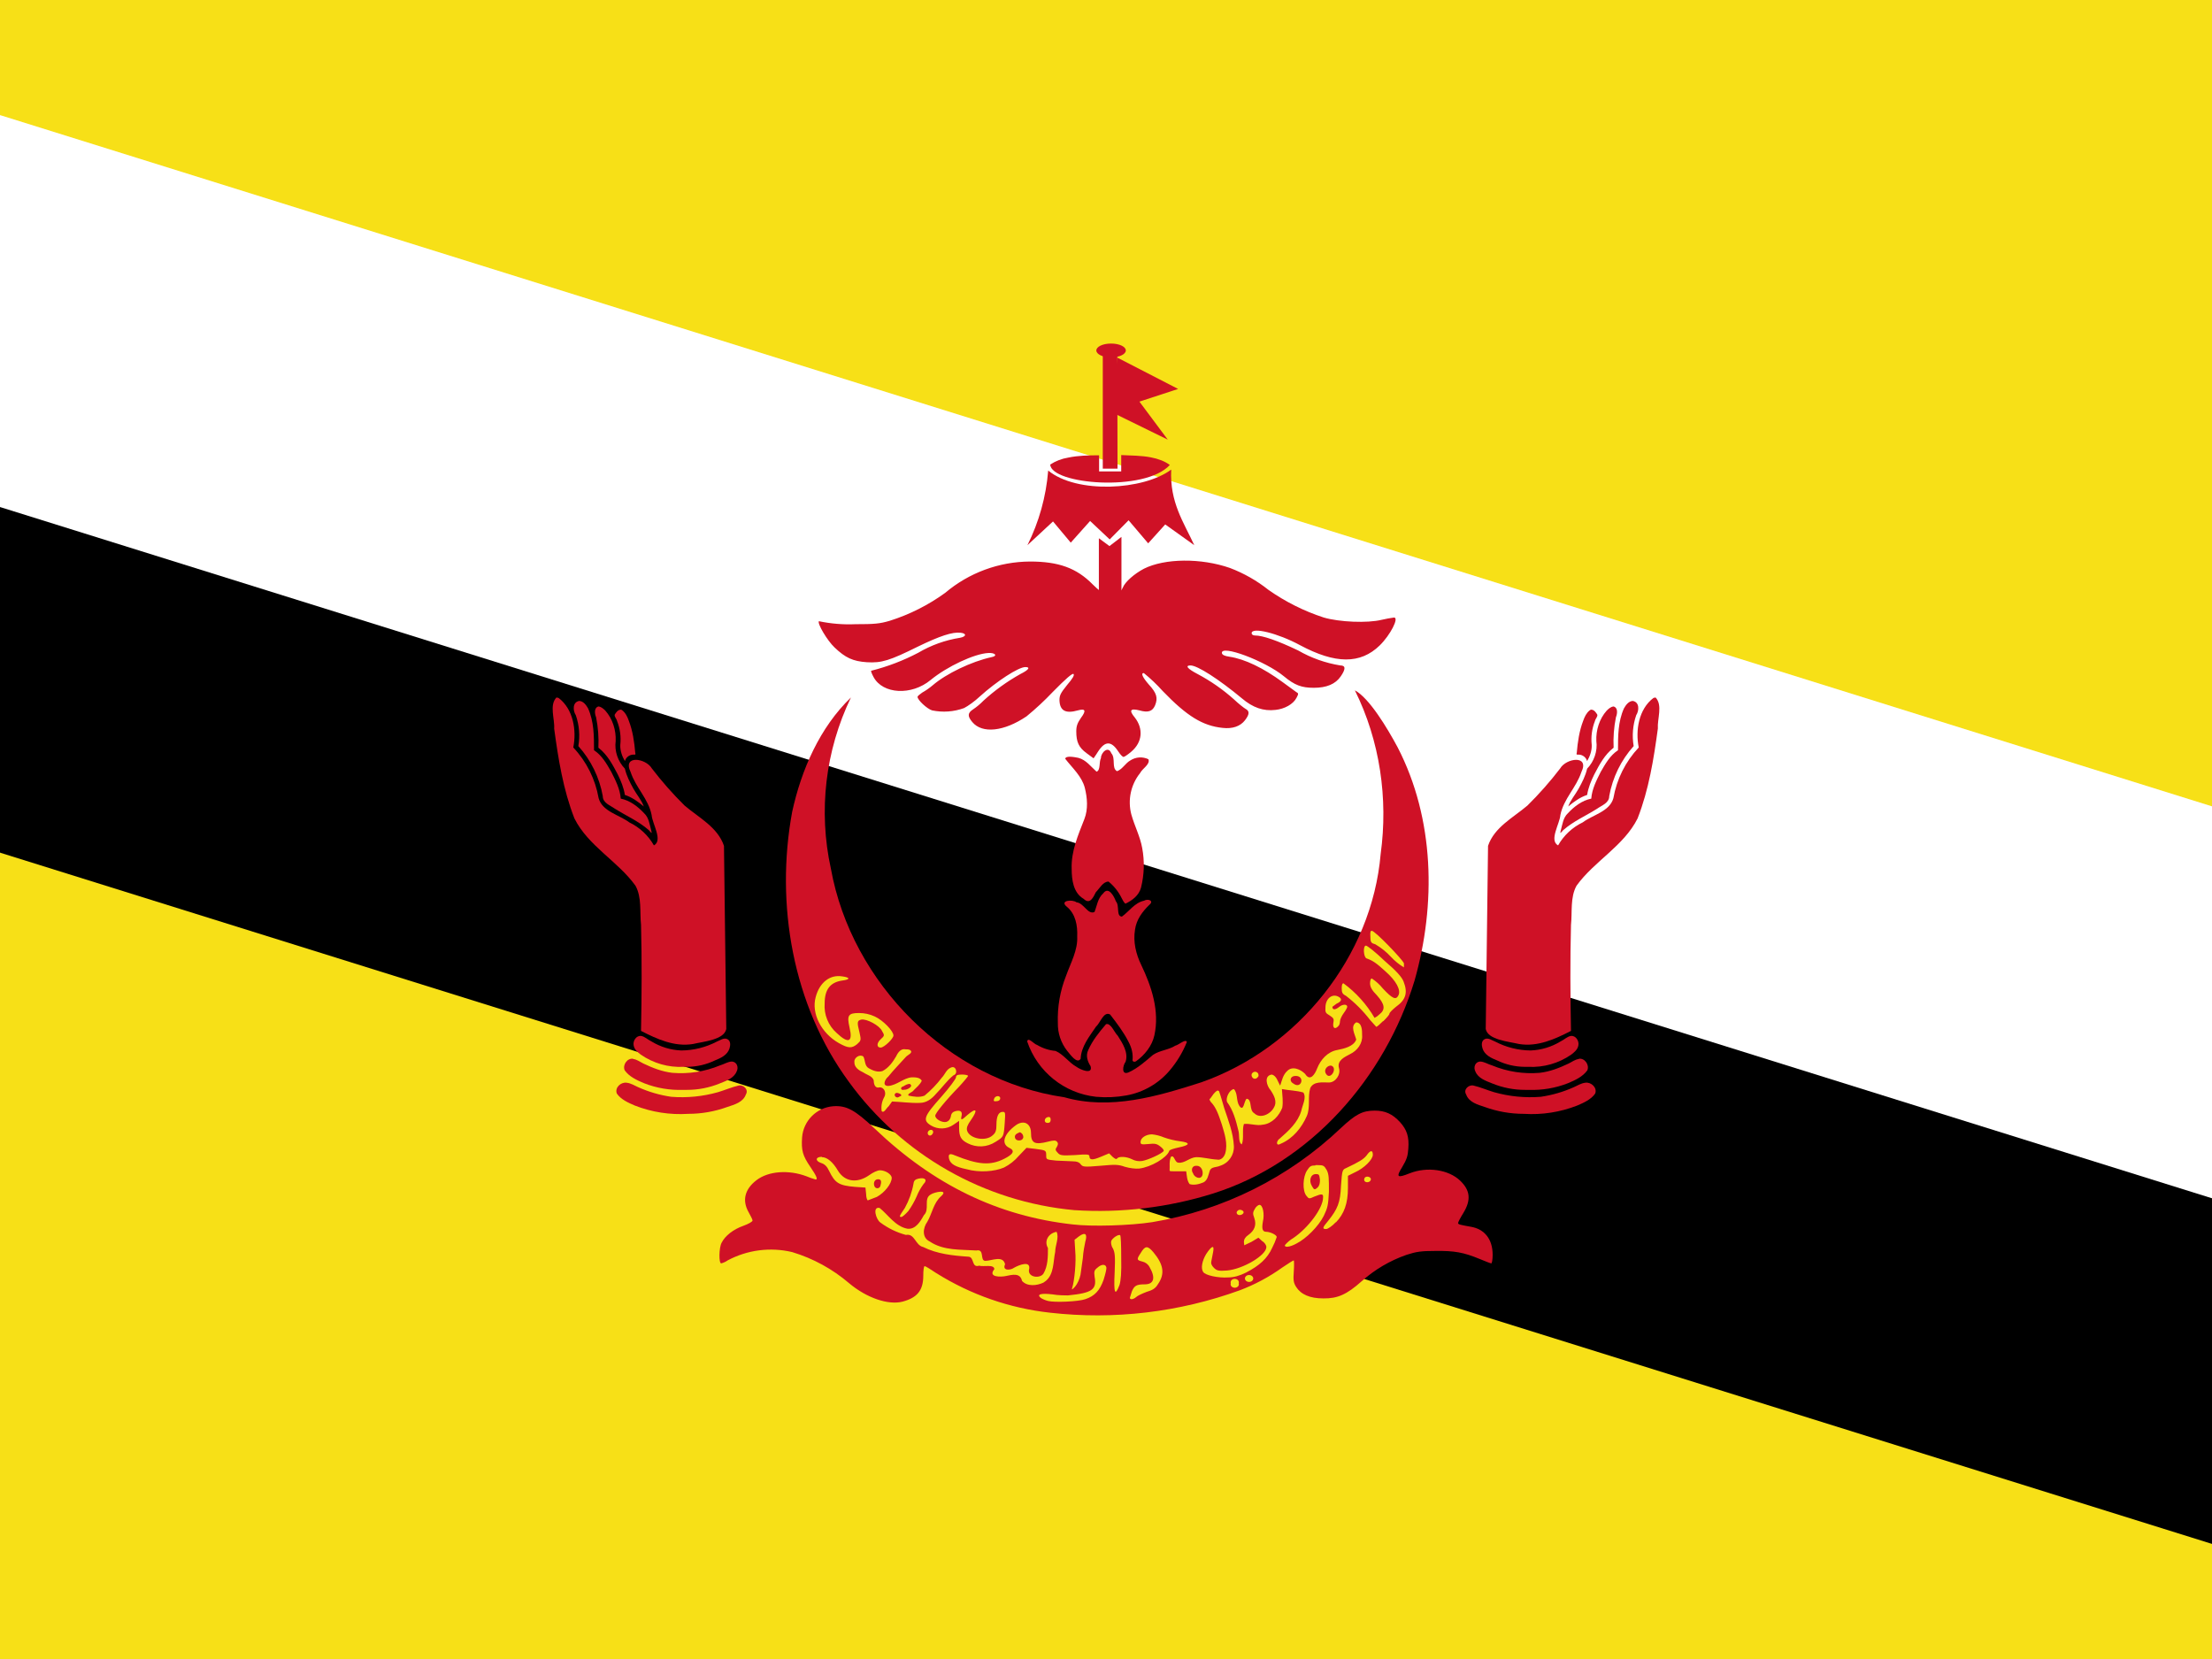
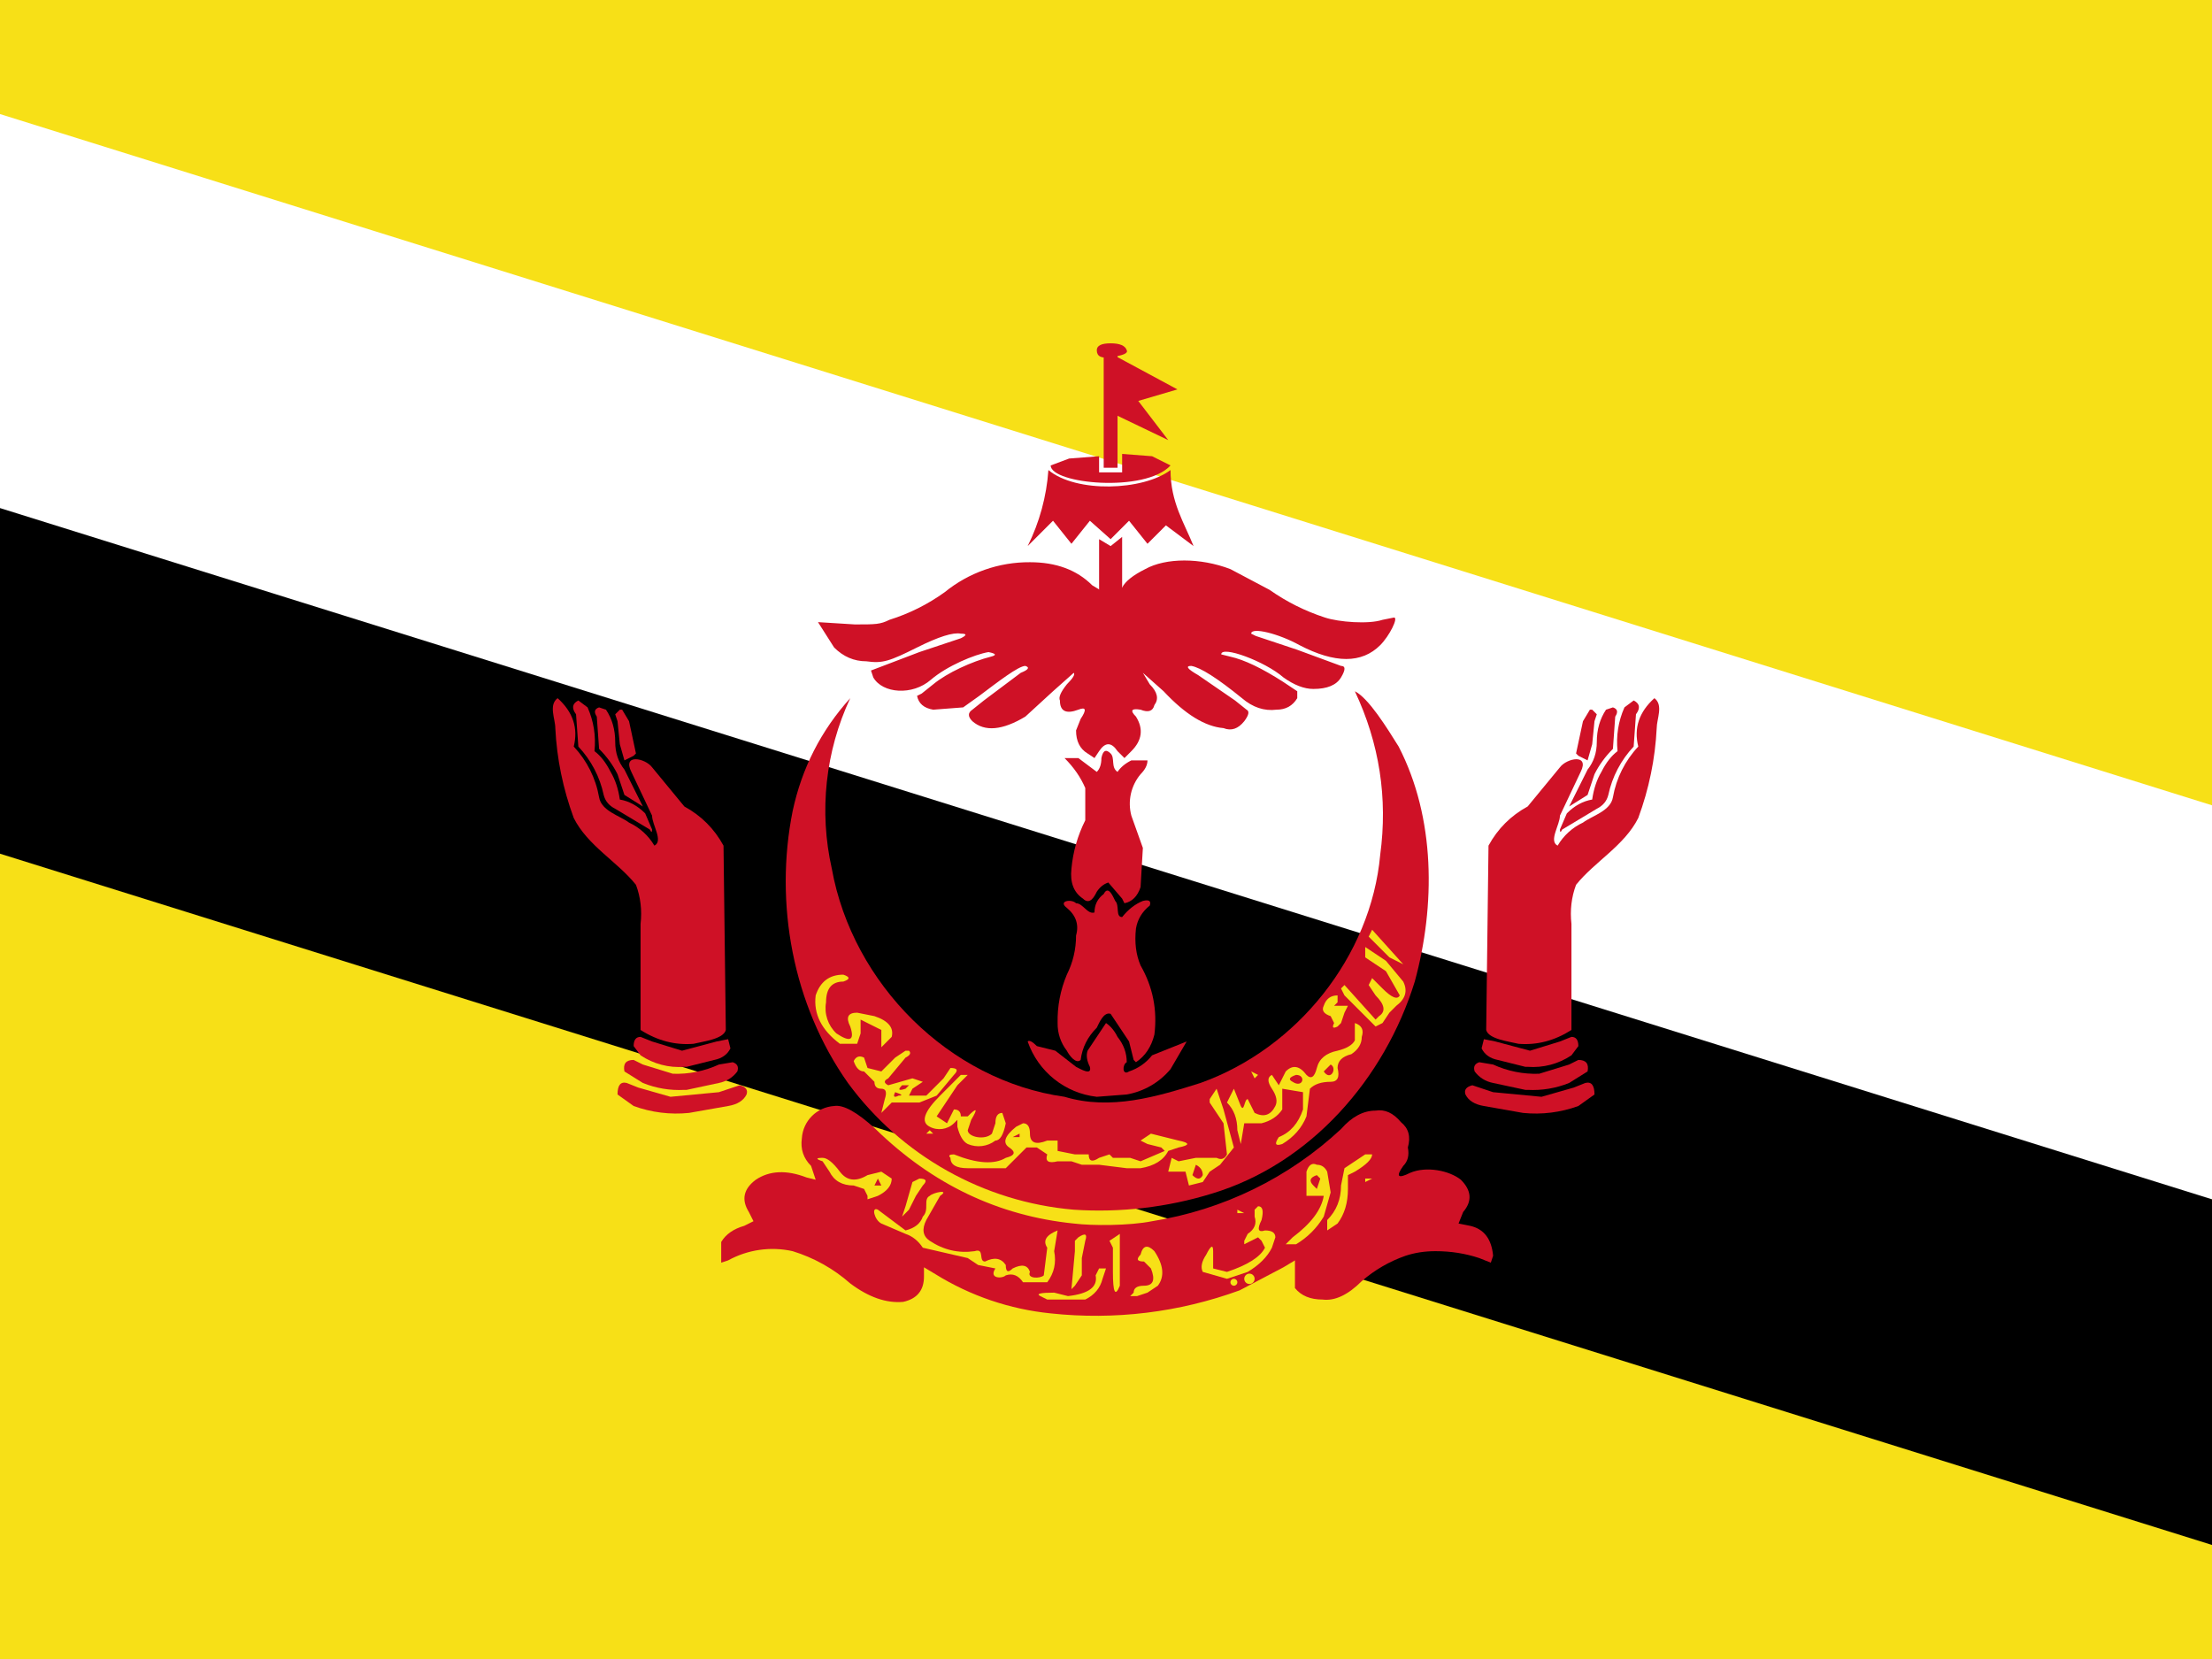
- <svg xmlns="http://www.w3.org/2000/svg" xmlns:xlink="http://www.w3.org/1999/xlink" id="flag-icon-css-bn" width="640" height="480">
+ <svg xmlns="http://www.w3.org/2000/svg" xmlns:xlink="http://www.w3.org/1999/xlink" width="640" height="480">
  <path fill="#f7e017" d="M0 0h640v480H0z" />
-   <path fill="#fff" d="M0 33.3v213.4l640 100V233.3z" />
-   <path d="M0 146.7v100l640 200v-100z" />
-   <g fill="#cf1126" transform="translate(-160) scale(.66667)">
-     <path d="M695.7 569.7a117.2 117.2 0 0 1-49.4-17.2c-2.4-1.6-4.6-3-5-3-.4 0-.6 1.9-.6 4.1 0 6.4-2.6 9.6-9 11.3-6.2 1.6-15.6-1.6-23.2-8a68.3 68.3 0 0 0-24.7-13.5 39.9 39.9 0 0 0-28 3.6 8.7 8.7 0 0 1-2.8 1.3c-1.1 0-1-6.9.2-9 1.5-3 5.1-5.8 9.4-7.3 2.2-.8 4-1.8 4-2.3 0-.4-.8-2-1.7-3.6-2.9-5.1-1.7-10 3.4-13.9 5.2-4 14-4.6 21.7-1.7a32 32 0 0 0 4 1.4c1 0 .4-1.5-2.4-5.6-3.2-4.7-3.9-7-3.5-12.7a14.7 14.7 0 0 1 13.5-13.5c5.8-.4 9.4 1.6 18 9.7 25.7 24.5 53.6 38 86 41.6 8.3 1 24.8.5 34.5-1a156 156 0 0 0 81.8-40.8c6.4-6 9.4-7.6 14.7-7.6 4.5 0 7.7 1.4 11 5 3 3.3 4 6.4 3.6 11.5-.2 3.2-.7 4.7-2.6 7.9-2.8 4.5-2.3 5 3.2 2.8 7.6-3 16.9-1.6 21.9 3.2 4.4 4.2 4.8 8.4 1.4 14-1.3 2.1-2.3 4-2.3 4.4 0 .6 1 .8 5.5 1.6 6 1 9.5 5.4 9.5 12.2 0 2-.3 3.7-.6 3.7s-2.6-.9-5-1.9c-7-2.9-11-3.6-19.2-3.5-6.2 0-8.3.3-12.6 1.7a57.5 57.5 0 0 0-19.5 11.5c-6.4 5.7-10.4 7.5-16.6 7.4-5.8 0-9.7-1.7-11.8-5-1.1-1.8-1.3-2.8-1-6.8.2-2.6.1-4.7 0-4.7-.3 0-2.5 1.4-5 3.1A80.5 80.5 0 0 1 778 560a181.6 181.6 0 0 1-82.3 9.7z" />
-     <path d="M706.3 525.2a136.4 136.4 0 0 1-97.9-55.7c-24.4-33.2-32-77.1-24.6-117.2 4-18.3 12-36.6 25.5-49.6a114.6 114.6 0 0 0-8.7 74.3c9 49.8 51 91.9 101.3 99.2 20 5.7 40.5-.4 59.5-6.5 42-14.8 74-54.6 77.8-99.1 3.3-24-.3-49.1-11.2-71 6.2 3.3 14 16.2 18.6 24.8 16 31 16.7 68.1 7.3 101.2-12.8 42.1-45 79-87.5 92.4a165.7 165.7 0 0 1-60 7.2z" />
+   <path fill="#fff" d="M0 33v214l640 100V233z" />
+   <path d="M0 147v100l640 200V347z" />
+   <g fill="#cf1126" transform="translate(-160)scale(.66667)">
+     <path d="M696 570a117 117 0 0 1-50-17l-5-3v4q0 9-9 11-11 1-23-8a68 68 0 0 0-25-14 40 40 0 0 0-28 4l-3 1v-9q3-5 10-7l4-2-2-4q-5-8 3-14 9-6 22-1l4 1-2-6q-5-5-4-12a15 15 0 0 1 14-14q6-1 18 10 37 36 86 41c8 1 24 1 34-1a156 156 0 0 0 82-40q7-8 15-8 6-1 11 5 5 4 3 11 1 5-2 8-5 7 3 3c7-3 17-1 22 3q7 7 1 14l-2 5 5 1q9 2 10 13l-1 3-5-2q-9-3-19-3-7 0-13 2a58 58 0 0 0-19 11q-9 9-17 8-8 0-12-5v-12l-5 3-19 10a182 182 0 0 1-82 10" />
+     <path d="M706 525a136 136 0 0 1-98-55c-24-34-32-78-24-118q6-28 25-49a115 115 0 0 0-8 74c9 50 51 92 101 99 20 6 40 0 59-6 42-15 74-55 78-99q5-37-11-71c6 3 14 16 19 24 16 31 16 69 7 102-13 42-45 79-88 92a166 166 0 0 1-60 7" />
    <g id="a">
-       <path d="M512 469.9c-2.5-.4-5.3 2.1-4.3 4.7 1.8 2.6 5 4 7.8 5.2a54.2 54.2 0 0 0 23.2 3.6 49.6 49.6 0 0 0 17-3c3-1 6.8-2 8-5.4 1.3-2.1-1-4.3-3.1-3.9-3 .7-6 2-9 2.9a57.7 57.7 0 0 1-20.3 2 54 54 0 0 1-14.4-4.2c-1.6-.7-3.1-1.7-4.9-1.9z" />
-       <path d="M514.8 459.5c-2.5-.4-4.7 2.6-3.7 5 2 2.8 5.3 4.3 8.4 5.6a42.4 42.4 0 0 0 17 2.9h1.5a37.6 37.6 0 0 0 14.4-2.8c2.7-1.1 6.1-2.2 7.3-5.2.9-1.7.2-4.1-2-4.3-1.8 0-3.5 1.2-5.3 1.7a44.3 44.3 0 0 1-20.6 3.2c-4.4-.5-8.5-2.1-12.5-4-1.5-.7-2.8-1.8-4.5-2z" />
-       <path d="M518.3 449.6c-2.2-.3-3.7 2.2-3.3 4.1.3 1.8 1.8 3 3.1 4a30 30 0 0 0 18.6 5.3h1.6a28 28 0 0 0 12-2.8c2.5-1 5.4-2.3 6.3-5.2.4-1.3.6-3.2-.9-4-1.6-.8-3.1.5-4.5 1a34 34 0 0 1-15.5 3.9 27 27 0 0 1-13.1-4c-1.5-.7-2.7-2-4.3-2.3z" />
-       <path d="M481.5 302.7c-3.2 3.3-.7 9.3-1 13.5 1.8 13.2 3.9 26.5 8.8 39 6 12 18.8 18.5 26.5 29.2 2.8 5.1 1.8 11.3 2.4 17 .4 15.3.3 30.7 0 46 7 3.6 14.5 7 22.5 5.7 4.7-1.1 13.5-1.8 14.5-6.5l-1-79.5c-2.7-8.1-11-12.3-17.1-17.5a155.5 155.5 0 0 1-14.2-16.1c-2.6-4.5-12.9-6-9.2 1.6 2.2 6.7 7.7 11.6 9.1 18.6.3 3.9 5 11 1 13.2a24.5 24.5 0 0 0-10.7-10c-4.4-3.3-11.7-4.7-13.3-10.5a42.9 42.9 0 0 0-11-22c1.5-7.4 0-16.7-6.4-21.5l-.9-.2z" />
-       <path d="M491.4 304.2c-3 .5-2.8 4.2-1.5 6.2a27.2 27.2 0 0 1 1.1 13.4 44.1 44.1 0 0 1 10.6 21.7c0 3 3.2 4 5.3 5.5 4.9 3.1 10.3 5.4 14.7 9.3.9 1 1.6 2 1 0-.7-2.6-1-5.4-3-7.3-2.8-3-6.2-5.6-10.2-6.4-.3-4.2-2.3-8-4.1-11.6-2-3.5-4.1-7.2-7.5-9.4 0-6.1 0-12.5-2.6-18.2-.8-1.4-2-3.1-3.8-3.2z" />
-       <path d="M499.7 306.6c-2 .6-1.6 3.2-1 4.7a54 54 0 0 1 1 13.2c3.9 3 6.2 7.4 8.4 11.6 1.4 2.8 2.6 5.8 3.1 8.9 3.1 1 5.8 3 8.2 5-1-2.8-3-5-4.5-7.7s-3-5.6-3.7-8.7c-3-3.1-4.6-7.6-4-12 .2-4.7-1.3-9.6-4.5-13.2-.8-.8-1.8-1.7-3-1.8z" />
-       <path d="M509.2 308c-1.2.2-1.8 1.2-2.4 2.1-.3.9.8 1.8 1 2.8a21.8 21.8 0 0 1 1.4 10.4c-.1 2.5.8 5 2 7a3.9 3.9 0 0 1 3.5-2.8c.5 0 1.4.2 1-.7-.4-4.8-1.1-9.6-2.8-14-.6-1.7-1.4-3.4-2.8-4.5-.2-.2-.6-.4-1-.3z" />
+       <path d="M512 470q-4-1-4 5l7 5a54 54 0 0 0 24 3l17-3q6-1 8-5 1-3-3-4l-9 3-21 2-14-4z" />
+       <path d="M515 460q-5 0-4 5l8 5a42 42 0 0 0 18 3h1l14-3q5-1 8-5 1-3-2-4l-6 1a44 44 0 0 1-20 4l-13-4z" />
+       <path d="M518 450q-3 0-3 4l3 4a30 30 0 0 0 19 5h1l12-3q5-1 7-5l-1-4-5 1-15 4-13-4z" />
+       <path d="M482 303c-4 3-1 9-1 13q1 20 8 39c6 12 19 19 27 29q3 8 2 17v46q11 7 23 6c4-1 13-2 14-6l-1-80q-6-11-17-17l-14-17c-3-4-13-6-9 2l9 19c0 4 5 11 1 13a25 25 0 0 0-11-10c-4-3-12-5-13-11a43 43 0 0 0-11-22q3-12-7-21" />
+       <path d="M491 304q-4 2-1 6l1 14a44 44 0 0 1 11 21q1 4 5 6l15 9q1 2 1 0l-3-7q-5-5-11-6-1-7-4-12-3-6-7-9 1-10-3-19z" />
+       <path d="M500 307q-3 1-1 4l1 14q5 5 8 11l3 9 8 5-4-8-4-8q-4-5-4-12 0-8-4-14z" />
+       <path d="m509 308-2 2 1 3 1 10 2 7 4-2 1-1-3-14-3-5z" />
    </g>
-     <use width="100%" height="100%" transform="matrix(-1 0 0 1 1440 0)" xlink:href="#a" />
-     <path d="M715.7 476a35.6 35.6 0 0 1-29.9-24c.3-2.2 3 1.2 4.3 1.5a19 19 0 0 0 8 2.6c3.5 1.5 5.7 5 9.1 6.9 1.6 1.2 7.2 3.6 6.1-.3-1.3-2-2.2-4.6-1-7 1.8-4.1 4.7-7.7 7.7-11.2 2.1-.7 3.6 3.6 5.1 5 2.1 3.3 4.7 7.3 3.4 11.3-1.2 1.5-2 6 1.3 4.6 4-1.8 7.3-4.8 10.6-7.6 3-2 6.7-2.1 9.7-4 1.5-.3 4.4-3.1 5-1.6a44.9 44.9 0 0 1-7.4 12.3 32.1 32.1 0 0 1-18.8 10.9c-4.4.8-8.8 1-13.2.6z" />
-     <path d="M731.5 460.2c.3-2.7-.3-5.4-1.7-8-2.1-4.2-5-8-8-11.9-2.8-1.6-4.3 3.7-6.1 5.2-2.9 4.3-6.5 8.7-6.7 14-1.6 2.5-4.6-2-5.9-3.5a19 19 0 0 1-4-12 50.8 50.8 0 0 1 3.6-20.6c2-5.6 5.1-11 4.8-17 .2-4.7-.7-9.7-4.4-12.8-3.6-2.8 2.3-3.4 4.1-2 3.2.3 4.9 5.5 7.8 4.2 1.1-2.7 1.4-6 3.8-8.1 2.3-3.2 4.7 1.3 5.5 3.5 1.7 1.8 0 6.5 2.6 6.6 3.2-2.3 5.5-6 9.6-6.9 1.7-1 4.5 0 2.3 1.8-3 2.9-5.6 6.4-6.2 10.7-.9 5.3.4 10.7 2.7 15.4 4.5 9.4 8 20 5.7 30.5-1 4.6-4.2 8.6-8 11.3-.5.3-1.3.3-1.5-.4z" />
-     <path d="M726.7 389.6a21.2 21.2 0 0 0-5.6-7c-2.4 0-3.9 3-5.5 4.6-1.1 2.1-2.5 5.6-5.3 2.9-4.5-2.6-5.2-8.3-5.2-13-.3-7.6 2.8-14.7 5.5-21.6 1.7-4.3 1.3-9.2.2-13.6-1.3-5-5.4-8.6-8.5-12.6.2-1.5 4.2-.7 5.7-.4 3.4.9 5.4 3.8 7.9 6 1.8-.6 1-4.2 1.9-5.9 0-2.4 3.2-5.5 4.5-2.1 2 2.2 0 6.5 2.5 7.8 2.4-.9 3.6-3.5 5.8-4.7a8 8 0 0 1 7.8-.5c.9 2.2-2.6 4-3.6 6a20.4 20.4 0 0 0-3.8 18c1.4 5 3.8 9.5 4.7 14.5a40.1 40.1 0 0 1-.5 17.2c-.9 3.4-3.8 5.6-6.8 7-.8-.7-1.2-1.7-1.7-2.6z" />
-     <path d="M711.6 326.9c-3.4-2.5-4.5-4.8-4.5-9.5 0-2.3.5-3.6 2-5.8 2.4-3.2 2-4.2-1.3-3.3-5.3 1.5-7.8.2-8-4.3 0-2.2.4-3.1 3.3-6.7 2.4-2.8 3.3-4.3 2.8-4.8-.5-.4-3.3 2-9 7.8a124 124 0 0 1-11.4 10.6c-9.8 6.6-19.2 7.6-23.5 2.5-2.2-2.6-2.1-4 .4-5.6a27.4 27.4 0 0 0 4.4-3.7 86 86 0 0 1 16.1-11.6c3.6-1.8 4.4-3 2.1-3-3 0-12.5 6.2-19.8 12.8-2.1 2-5.2 4.2-6.8 5a25.4 25.4 0 0 1-13.9 1c-2.2-.7-6.3-4.5-6.3-5.9 0-.3 1-1.1 2-1.8a30 30 0 0 0 4.6-3.2c5.8-5 16.8-10.3 25.5-12.2 2.8-.5 1.7-2-1.4-1.8-6 .3-17.8 5.8-25 11.7-8.3 6.9-20.8 6.2-24.8-1.3-.7-1.3-1.2-2.5-1-2.7a92.8 92.8 0 0 0 20.4-7.8 51.5 51.5 0 0 1 18.1-6.5c2.8-.5 3-1.9.3-2.2-3.6-.4-9 1.4-18.5 6-12.3 6.1-15.8 7.2-22.2 6.8-6-.4-9.3-1.9-14-6.4-3.2-3-7.6-10.5-6.8-11.4a63.5 63.5 0 0 0 15.8 1.3c8.3 0 10.6-.2 15-1.5a84.3 84.3 0 0 0 24-12.1 57.5 57.5 0 0 1 36.8-13.6c12.4 0 20.2 2.8 27.2 9.9 2.4 2.4 4.4 3.9 4.7 3.6.3-.3.6-4.5.7-9.3 0 0 3.7-.4 4.5.7 0 7.7 0 8.4 1.2 8.4.7 0 1.5-.8 2-2 1-2.5 5-6 9.2-8.2 9-4.5 24.7-4.7 37.3-.3a62.4 62.4 0 0 1 16.7 9.5 90.2 90.2 0 0 0 24 12c6.8 2 19 2.5 25.1 1a61.9 61.9 0 0 1 5.4-1c2.3 0-1.6 7.6-6.2 12.1-8.4 8.2-19.3 8.1-34.6-.1-9.6-5.2-21-8-21-5.2 0 .6.6 1 1.5 1 3.3 0 9.7 2.2 18.7 6.5a53.7 53.7 0 0 0 18.3 6.5c2.3 0 2.4 1.5.2 4.7-2.3 3.4-6.2 5-11.7 5-5.3 0-8.3-1.1-13-5-8-6.6-27.6-14-26.9-10 .2.7 1.1 1.2 3.2 1.5 6.8 1 14.9 5 23.1 11l5.9 4.3c1.1.6 1.1.8.2 2.5-1.4 2.8-5.2 4.9-9.2 5.3-5.2.6-9.8-1-14.5-5-10-8.3-19.3-14.3-22.3-14.3-2.5 0-1.4 1.4 3 3.7a79.7 79.7 0 0 1 15.8 11c2 1.9 4.3 3.7 5 4.1 1.9 1 1.8 2.4-.2 5s-5.4 3.8-9.7 3.3c-8.6-.9-15.4-5-26-16a70.7 70.7 0 0 0-8.2-7.8c-1.4 0-.5 1.9 2.2 5 3.4 3.7 4 5.8 2.7 9-1.1 2.6-3 3.3-6.8 2.2-4-1-4.6 0-2 3.1 3.8 4.9 3.3 10.7-1.5 14.8-1.4 1.2-3 2.3-3.4 2.3-.4 0-1.4-1-2.3-2.4-3-4.6-5.7-4.6-8.7 0a53.6 53.6 0 0 1-2 3 113.1 113.1 0 0 1-3-2.2z" />
-     <path d="M726.7 233l-5.2 4-4.6-3.4v27.8h9.8z" />
-     <path d="M694.9 204.3a88.3 88.3 0 0 1-9 32.3l11.1-10.3 7.7 9.2 8.4-9.4 8.5 8 8.2-8.3 8.5 10 7.4-8.2 12.6 9c-4.6-10-10.7-18.6-10-32.8-12.1 9-41 10.6-53.4.4z" />
-     <path d="M717 197.6c-4.5 0-9.2.1-13.4 1a20.1 20.1 0 0 0-7.8 3c.3 8.6 41 12.1 51.9.2-2.3-1.7-5.1-2.7-8.2-3.3-4-.8-8.6-.8-12.9-1v7.1H717v-7z" />
-     <path d="M724.9 154h-6.3v49.4h6.4z" />
-     <path d="M724.9 155.2l-2.4 23.7 24.3 11.9-12.3-16.5 16.8-5.5zm-2.7-6.1c-3.7 0-6.4 1.4-6.4 3s2.7 3 6.4 3 6.4-1.4 6.4-3-2.7-3-6.4-3z" />
+     <use xlink:href="#a" width="100%" height="100%" transform="matrix(-1 0 0 1 1440 0)" />
+     <path d="M716 476a36 36 0 0 1-30-24q1-1 4 2l8 2 9 7c2 1 7 4 6 0q-2-4-1-7l8-12q3 2 5 6 4 5 4 11c-2 1-2 6 1 4q6-2 10-7l10-4 5-2-7 12a32 32 0 0 1-19 11z" />
+     <path d="m732 460-2-8-8-12c-3-1-5 4-6 6q-6 6-7 14c-2 2-5-2-6-4a19 19 0 0 1-4-12 51 51 0 0 1 4-21q4-8 4-17 2-7-4-12c-4-3 2-4 4-2 3 0 5 5 8 4q0-5 4-8c2-4 4 1 5 3 2 2 0 7 3 7q4-5 9-7 4-1 3 2-5 4-6 10-1 9 2 16 8 14 6 30-2 8-8 12z" />
+     <path d="m727 390-6-7q-3 1-5 4c-1 2-3 6-6 3q-6-4-5-13 1-11 6-21v-14q-3-7-9-13h6l8 6q2-2 2-6 1-5 4-2c2 2 0 6 3 8q2-3 6-5h7q0 3-3 6a20 20 0 0 0-4 18l5 14-1 17q-2 6-7 7z" />
+     <path d="M712 327q-5-3-5-10l2-5q4-6-1-4-8 3-8-4-1-2 3-7 4-4 3-5l-9 8-12 11q-15 9-23 2-3-3 0-5l5-4 16-12q5-2 2-3c-3 0-12 7-20 13l-7 5-13 1q-6-1-7-6l2-1 5-4c6-5 17-10 25-12q4-1-1-2c-6 1-18 6-25 12-8 7-21 6-25-1l-1-3 21-8 18-6q4-2 0-2-5-1-19 6c-12 6-15 7-22 6q-8 0-14-6l-7-11 16 1c9 0 11 0 15-2a84 84 0 0 0 24-12 58 58 0 0 1 37-13q17 0 27 10l5 3 1-9 4 1 1 8 2-2q2-4 10-8c9-5 24-5 37 0l17 9a90 90 0 0 0 24 12c6 2 19 3 25 1l5-1c2 0-2 8-6 12q-12 12-35 0c-9-5-21-8-21-5l2 1 18 6 19 7q3 0 0 5t-12 5q-6 0-13-5c-8-7-27-14-27-10l4 1q9 2 23 11l6 4v3q-3 5-9 5-8 1-15-5-16-13-22-14-4 0 3 4l16 11 5 4q2 1-1 5-4 5-9 3-12-1-26-16l-9-8 3 5q5 5 2 9-1 4-6 2-6-1-2 3 5 8-2 15l-3 3-3-3q-4-6-8 0l-2 3z" />
+     <path d="m727 233-5 4-5-3v27h10z" />
+     <path d="M695 204a88 88 0 0 1-9 33l11-11 8 10 8-10 9 8 8-8 8 10 8-8 12 9c-4-10-10-19-10-33-12 9-41 10-53 0" />
+     <path d="m717 198-13 1-8 3c0 8 41 12 52 0l-8-4-13-1v8h-10z" />
+     <path d="M725 154h-6v49h6z" />
+     <path d="m725 155-3 24 25 12-13-17 17-5zm-3-6q-6 0-6 3 0 4 6 3 8-1 7-3-1-3-7-3" />
  </g>
  <g fill="#f7e017">
-     <path d="M314 375.9c2.7-.9 4.2-2.5 5.3-5.6.5-1.6.9-3.2.8-3.6-.2-1-1.4-1-2.6.1-.9.7-1 1.1-.8 2.6.7 3.7-.7 4.7-7.7 5.4-.7 0-2.8 0-4.5-.3-3.4-.4-4.6 0-3.4 1 .4.3 1.3.7 2.1.9 1.9.5 8.8.2 10.8-.5zm14.7-.6c.4-.4 1.7-1 3-1.5 1.7-.5 2.6-1 3.3-2.2 2.1-3 1.7-5.7-1.3-9.3-1.7-2-2.4-1.9-3.7.3-1.2 1.8-1.1 2 .5 2.4.9.2 1.7.8 2.1 1.6 1.8 3.1 1.3 5-1.4 5-2.4 0-3 .4-3.7 2l-.6 1.9c0 .6 1 .5 1.8-.2zm-4.8-3.5c.4-1.3.6-3.5.5-8 0-3.4-.1-6.3-.3-6.4-.4-.4-2.3.8-2.6 1.7-.1.4 0 1.4.5 2.1.6 1.2.7 2.4.5 7-.3 6 .1 7 1.4 3.6z" />
-     <path d="M312.6 369l.7-5c.1-1.7.5-3.8.7-4.7.7-2.3 0-2.9-1.8-1.6l-1.3 1 .2 3.3c.3 3-.2 8.5-.9 10.7-.2.6.1.4.9-.5.6-.7 1.3-2.2 1.5-3.3zm-10 1.6c2.4-2 2.1-5.6 2.7-8.4 0-1.9 1.2-4.1.4-5.8-2.3.4-3.7 2.6-2.5 4.7 0 2.5 0 5.2-1.3 7.4-1 1.5-4.4 1.1-4.2-1 .8-3-2.9-1.5-4.3-.7-1.1.8-3.5.9-2.6-1-.6-2.7-3.9-1-5.7-1-1.7 0-.1-3.5-2.6-3-4.5-.3-9.5.1-13.5-2.6-2.3-1.1-2-3.9-.7-5.7 1.4-2.4 1.8-5.5 4-7.4 2.3-2.1-2-1.2-3-.5-2.2 1.2-.2 4.3-2 6-1 1.8-2.4 4.2-4.8 3.9-3.5-.7-5.5-4-8-6-2.2-.5-1 3.4.2 4.2a21.9 21.9 0 0 0 7.4 3.6c2.6-.5 2.7 3 5 3.5 4 2 8.6 2.5 13.1 2.8 1.8.1.8 3.3 3.1 2.6 1.3.4 4.3-.5 4.4 1-2 2.4 1.9 2.3 3.3 2 1.9-.4 4.2-1 4.7 1.4 1.5 1.7 4.3 1.4 6.2.5l.7-.5z" />
-     <path d="M262.8 350.4a23.9 23.9 0 0 0 2.4-4.2 16 16 0 0 1 2-3.6c1.2-1.2.5-2-1.4-1.6-1 .2-1.4.6-1.5 1.5a23 23 0 0 1-2.5 7c-1.7 2.5-1.7 2.6-1 2.6.3 0 1.2-.8 2-1.7zm-25-15.7c-1.9 0-2 1.2-.2 1.8 1 .3 1.7 1 2.3 2.3 1.7 3.5 2.8 4.2 7.5 4.6l3 .2.2 1.9c0 1 .3 1.8.5 1.8l2.6-1c2.2-1.2 4.3-3.8 4.3-5.5 0-1-1.8-2.2-3.4-2.2-.7 0-2 .6-3.1 1.4-3.4 2.4-7 2-9-1.2-1.5-2.6-3.2-4-4.7-4zm16.3 6.5c.9 0 1 .7.6 2-.3.8-1.4.8-1.7 0-.4-1 .1-2 1-2zm126.5-4c-1.3 0-1.6.2-2.4 1.4-1.3 1.9-1.4 6-.2 7.4.7.9.8.9 2.3.2 2.2-.9 2.6-.8 2.5.3 0 3-4.2 8.7-8.6 11.7a9.7 9.7 0 0 0-2.4 2c-.3.8 1.3.7 3.3-.4 2.8-1.4 6.4-5 7.9-8 1.1-2.3 1.3-3 1.5-7 0-3.8 0-5-.6-6.2-.8-1.4-1-1.5-2.8-1.5h-.5zm.1 2.5c1 0 1 .2 1.2 1.6 0 1-.1 1.7-.7 2.3-.8.7-1 .7-1.6-.4-1-1.6-.4-3.5 1.1-3.5zm-20.2 28.5c3.9-2 6.2-4.1 7.6-7.2a20 20 0 0 0 1.3-3.1c0-.6-1.9-1.5-3-1.5s-1.4-.8-1-3c.5-2.1 0-4.8-1-4.8-.3 0-1 .5-1.3 1.1-.6 1-.7 1.4-.2 2.7.7 2 .1 3.6-1.7 4.9-.9.6-1.3 1.3-1.3 2l.1 1 2.1-1 2-1.2 1.1 1c.7.4 1.2 1.2 1.2 1.7 0 2.4-6.8 6.4-11.4 6.8-2.5.2-3 0-3.8-.8-.7-.7-.9-1.3-.7-2l.5-2.6c.4-2.1-.4-1.8-2 .6-1.2 2-1.6 4.1-.9 5.2.6 1 4.4 1.8 7.2 1.6 1.7 0 3.4-.5 5.2-1.4zm26-14.5c2.4-2.5 3.5-5.5 3.5-10v-3.5l2-1c2.7-1.2 5.2-3.7 5.2-5.1 0-1.4-.7-1.4-1.8.2-.9 1.1-2 1.8-6 3.7-1 .4-1.1.7-1.4 5-.2 5-1 6.8-3.7 10.2-1.7 2-1.8 2.4-.6 2.4.5 0 1.8-.9 2.8-2zm-26.7-2.8c.2-.7-1.2-1.2-1.7-.6-.3.2-.4.6-.2.9.4.6 1.6.4 1.9-.3zm36.8-9.5c.3-.8-1.1-1.3-1.7-.7-.2.3-.3.7-.1 1 .4.6 1.6.4 1.8-.3zm-44.3-25.9c-1 .5-1.5 1.5-2.1 2.3-.5.3-.1.6.1 1 1.7 1.7 2.4 4.2 3.2 6.5.8 2.7 1.8 5.6 1 8.4-.3 1-1.2 2.1-2.4 1.8-2-.1-4-.7-6-.7-1.9.1-3.3 1.8-5.1 1.6-1.2 0-1.2-2.4-2.2-1.7-.6 1.3-.3 2.7-.4 4 .2.3.8.1 1.1.2h3.7c.2 1.2.2 2.7 1 3.7 1.3.4 2.8 0 4-.5 1.2-.6 1.4-2.1 1.8-3.3.4-1.3 2-1 3-1.5a5.7 5.7 0 0 0 4-5.7c-.2-3.9-1.6-7.4-2.8-11-.5-1.6-.9-3.3-1.5-4.9l-.4-.2zm-6 21.8c1.3 0 1.9 1.6 1.6 2.7-.5 1.5-2.4.6-2.7-.5-.7-1-.3-2.3 1-2.2z" />
-     <path d="M296 324.8c-.6 0-1.3.2-2 .7-3.5 2.5-4.5 5.4-2 6.6 1.7.8 1.3 1.8-1.5 3.2-4 2-7.5 1.7-14.2-1-1.6-.7-2-.4-1.7 1 .4 1.5 1.8 2.3 5.1 3 3.6 1 8 .7 10.8-.5a14 14 0 0 0 4.3-3.4l2.2-2.3 2.5.3c3.1.4 3.2.4 3.2 1.9 0 1.2 0 1.2 2.9 1.5l4.7.2c1.3 0 2 .3 2.4.9.6.7.9.8 5.6.4 4.4-.4 5.2-.4 7.2.3 1.4.4 3 .6 4.1.5 3.4-.4 8-3.1 8.7-5.1 0-.3 1.3-.7 2.7-1 3.4-.7 3.5-1.4.4-1.8a22.9 22.9 0 0 1-4.6-1.1 12.2 12.2 0 0 0-3.5-.9c-1.7 0-3.3 1-3.3 2.2 0 .7.2.8 2.3.6 1.8-.2 2.4-.1 3.4.7.7.5 1.1 1.1 1 1.3-.5.8-4.5 2.6-6.2 2.9a4.7 4.7 0 0 1-3-.5c-1.6-.8-3.8-.9-4.3-.2-.2.3-.6.1-1.3-.5l-1-1-2.4 1c-2.4 1-3.3 1-3.3-.2 0-.5-.7-.6-4.2-.3-3.9.2-4.3.1-5-.7-.7-.7-.7-1-.2-1.7.4-.8.4-1 0-1.5-.4-.4-1-.4-2.5 0-3.9 1-5 .5-5-2.5 0-1.9-1-3-2.3-3zm-1 2.8c.2 0 .4.1.7.4.3.3.5 1 .3 1.3-.3.9-2 .9-2.3 0-.2-.5 0-1 .5-1.3l.8-.4z" />
-     <path d="M288 330.4c2.4-1.5 2.4-1.4 2.7-5.5.2-3 .2-3.2-.6-3.2-1.2 0-1.8 1.3-1.8 3.7 0 1.6-.2 2.3-1 3-2 2-6.8 1.1-7.5-1.3-.2-.8.1-1.6 1.1-3 2.1-3 1.7-3.8-1-1.5-1.7 1.6-2 1.6-1.7.3.3-1.3-.3-1.8-1.8-1.4-.7.2-1.2.6-1.3 1.6-.2.8-.6 1.3-1.3 1.5-1.2.3-3.2-.8-3.2-1.8 0-.7 3-4.4 6.9-8.4 1.4-1.5 2.6-3 2.6-3.1 0-.2-.8-.4-1.7-.4-1.4 0-1.8.2-1.8.8 0 .4-1.9 3-4.3 5.7-5 5.6-5.4 6.7-3 8.2a6 6 0 0 0 6.6-.2l1.6-1.1v2c0 2.5.5 3.5 2.5 4.5a8 8 0 0 0 8-.4zm104.4-34.6c-1.8 1.1-.4 3.4 0 5-.8 2-3.5 2.6-5.5 3-2.8.5-4.8 2.8-5.8 5.3-.6 1.6-2 4-3.5 1.6-1.3-1.3-3.7-2.4-5.2-.8-1.2 1.1-1.5 2.7-2 4.2-.7-1.1-1-2.8-2.4-3.2-2.4.3-1.5 3.3-.4 4.5 1 1.5 2 3.3 1 5-1 2-4 3.4-5.7 1.7-1.6-.9-.5-4-2.2-4.2-.8.6-.8 3.9-2.1 2.1-1-1.5-.4-3.6-1.6-4.9-1.3.2-2.4 2.5-2 3.7 1.8 2.4 2.6 5.4 3.3 8.3.4 1.2-.1 3.5 1 4 .7-1.9 0-4 .6-5.9 1.8-.2 3.7.6 5.5.2 2.7-.3 4.7-2.6 5.6-4.9.3-1.8 0-3.6-.1-5.4 2 .4 4.2.4 6.2 1 1 1.5-.3 3.7-.6 5.3-1 3.4-3.7 5.8-6.2 8-1.1.7-1.2 2.4.3 1.5 3.5-1.5 6-4.6 7.5-8 1.1-2.6.2-5.5 1-8.1 1-2 3.5-1.6 5.4-1.6 1.9 0 3.5-2.3 2.9-4.2-.6-2.2 1.7-3.2 3.2-4 2.1-1 3.7-3.1 3.5-5.5 0-1.3 0-3.6-1.7-3.7zm-7.3 12.5c2.2.6-.4 4.8-1.6 2.1-.4-1 .5-2.1 1.6-2.1zm-10.3 3c2.9-.1 1.8 4-.6 2.2-1.3-.7-.9-2.2.6-2.2zM270 327.6c0-.4-.2-.7-.6-.7-.7 0-1.2.7-.9 1.3.4.7 1.3.3 1.5-.6zM304 324c0-.7-.3-.9-.8-.8-1.1.2-1.3 1.7-.1 1.7.6 0 .9-.3.9-1zm-42-20.4c-1.3-.3-2.2.9-2.7 2-1 1.7-2.2 3.4-4 4.3-1.3.4-2.7-.1-3.9-.8-1.3-.7-1-2.3-1.6-3.4-1-.8-2.7.3-2.6 1.5-.1 1.6 1.3 2.5 2.6 3.1 1 .7 2.6 1 3 2.3 0 1.1.4 2.4 1.7 2 1.5 0 2 1.8 1.3 2.9a6.3 6.3 0 0 0-.7 4c.7.7 1.4-1 2-1.4l1-1.4c2.7.1 5.3.5 8 .4 2 0 3.5-1.2 4.7-2.6 1.8-1.8 3.2-3.9 5.1-5.4 1.4-.4.7-3-.8-2.2-1.3.5-1.7 2-2.6 2.9a31 31 0 0 1-5 5.2c-1.5.6-3.1.3-4.6 0-.6-.5 1.2-1 1.5-1.6.8-.8 1.8-1.6 2.3-2.7-.5-1-1.9-1-2.9-1-2.4.2-4.3 2.3-6.8 2.5-1.9 0-.9-2 0-2.7 1.6-2 3.4-3.8 5.1-5.7.5-.6 2.3-1.2 1.2-2-.4-.2-.9-.2-1.3-.2zm1.2 10c1.3.7-.8 1.8-1.6 1.7-1.1.3-1.2-.8-.2-1 .6-.4 1.2-.7 1.8-.7zm-3.8 2.6c.7 0 2.2.7.8 1.1-1 .8-2-.8-.8-1.1z" />
-     <path d="M289.4 317.8c0-1-1.6-.8-1.8.2-.2.6 0 .7.8.6.6 0 1-.4 1-.8zm74.7-6.6c.2-.9-1-1.5-1.7-.8-.7.6 0 1.9.8 1.7.4 0 .8-.5 1-.9zM248 302.1c1.1-1 1.2-1.1.7-3.3-.8-3.1-.7-3.5.5-3.8 1.5-.3 5.3 1.7 6 3.3.8 1.3.7 1.4-.4 2.4-1.2 1.1-1.2 2.4 0 2.4 1 0 3.7-2.6 3.7-3.5 0-1.3-3-4.4-5.4-5.5a10.7 10.7 0 0 0-4.6-1c-3.1 0-3.5.7-2.7 4.2 1 4.2-.3 4.8-3.7 1.6a10.4 10.4 0 0 1-3.5-8.6c0-4 1.6-6.1 5.1-6.6 2.4-.3 2.3-.9 0-1.2-3.6-.6-6.6 1.8-7.7 6-1.3 4.7 1.6 10.4 6.7 13.3 2.7 1.5 3.7 1.6 5.3.3zm139.2-5.2c.3-.2.5-.9.5-1.4s.5-1.6 1.1-2.4c.6-.8 1-1.6 1-1.8 0-.8-1.3-.8-2.3 0-1.1.9-2 1-2 0l1.2-.9c1.6-.7 1.7-1.5.4-2.1-1.7-.8-3.5.6-3.6 3-.1 1.6 0 1.8 1.2 2.5 1.1.7 1.3 1 1.1 2-.3 1.6.4 2.2 1.4 1.1zm13-1.4c1-1 1.8-1.9 1.8-2.2 0-.3.9-1.2 1.9-2 2.8-2 3.5-4 2.2-7.3-.5-1.3-2-3-5.5-6-2.6-2.5-5-4.4-5.4-4.4-.9 0-.7 3.4.2 3.7 1.7.6 2.8 1.3 5.4 3.7 3.2 2.8 4.6 5.5 3.8 7-.7 1.4-1.7 1-4.5-2a13.8 13.8 0 0 0-3.2-2.9c-.3 0-.5.6-.5 1.4 0 1 .5 2 2 3.5 2.3 2.6 2.5 4.1.7 5.5a5 5 0 0 1-1.4 1 33.2 33.2 0 0 0-9-10c-.3 0-.5.4-.5 1.4 0 1.3.2 1.7 1.2 2.2a38 38 0 0 1 7 7l1.8 2c.2 0 1.1-.8 2-1.7zm6-16.8c-.5-1.2-8.4-9.4-9.3-9.4-.4 0-.5.5-.4 1.8 0 1.6.3 1.8 1.4 2.1a20 20 0 0 1 4.6 3.7 17 17 0 0 0 3.7 3v-1.2zm-47.8 92.6a1.2 1 0 1 1-2.3 0 1.2 1 0 1 1 2.3 0zm4.2-1.4a1.2 1 0 1 1-2.4 0 1.2 1 0 1 1 2.4 0z" />
+     <path d="M314 376q4-2 5-6l1-3h-2l-1 2q1 5-8 6l-4-1q-6 0-4 1l2 1zm15-1 3-1 3-2q3-4-1-10-3-3-4 1-2 2 1 2l2 2q2 5-2 5-3 0-3 2l-1 1zm-5-3v-15l-3 2 1 2v7q0 9 2 4" />
+     <path d="M313 369v-5l1-5q1-3-2-1l-1 1v3l-1 11 1-1zm-10 2q3-4 2-9l1-6q-5 2-3 5l-1 8c-1 1-5 1-4-1q-1-3-5-1-2 2-2-1-2-3-6-1c-2 0 0-4-3-3q-7 1-13-3-3-2-1-6l4-7c3-2-2-1-3 0-2 1 0 4-2 6q-1 3-5 4l-8-6c-2-1-1 3 1 4l7 3q3 1 5 4l13 3 3 2 5 1c-2 3 2 3 3 2q3-1 5 2z" />
+     <path d="m263 350 2-4 2-3q2-2-1-2l-2 1-2 7-1 3zm-25-15q-3 0 0 1l2 3q2 4 7 4l3 1 1 2v1l3-1q4-2 4-5l-3-2-4 1q-5 3-8-1t-5-4m16 6 1 2h-2zm127-4q-2-1-3 2v7h5q-1 6-9 12l-2 2h3q5-3 8-8l2-7-1-6q-1-2-3-2m0 3 1 1-1 3-1-1q-2-2 1-3m-20 28q5-3 7-7l1-3q0-2-3-2-3 1-1-3 1-4-1-4l-1 1v2q1 3-2 5l-1 2v1l2-1 2-1 1 1 1 2q-2 4-11 7l-4-1v-5q0-3-2 1-2 3-1 5l7 2zm26-14q3-4 3-10v-4l2-1q5-3 5-5h-2l-6 4-1 5q0 6-4 10v3zm-27-3-2-1v1zm37-10h-2v1zm-45-26-2 3v1l4 6 1 9q-1 2-3 1h-6l-5 1-2-1-1 4h5l1 4 4-1 2-3 3-2 4-5-3-11zm-6 22q2 1 2 3-1 2-3 0z" />
+     <path d="m296 325-2 1q-5 4-2 6t-1 3q-5 3-15-1-2 0-1 1 0 3 5 3h11l4-4 2-2h3l3 2q-1 3 3 2h4l3 1h5l8 1h4q6-1 8-5l3-1q5-1 0-2l-4-1-4-1-3 2 2 1 4 1 1 1-7 3-3-1h-5l-1-1-3 1q-3 2-3-1h-4l-5-1v-3h-3q-5 2-5-2 0-3-2-3m-1 3v1h-2z" />
+     <path d="M288 330q2 0 3-5l-1-3q-2 0-2 3l-1 3c-2 2-7 1-7-1l1-3q3-5-1-1h-2q0-2-2-2l-1 2-1 2-3-2 6-9 3-3h-2l-1 1-5 5q-7 7-3 9a6 6 0 0 0 7-1l1-1v2q1 4 3 5a8 8 0 0 0 8-1m104-34v5q-1 2-5 3-5 1-6 5t-3 2q-3-4-6-1l-2 4-2-3q-2 1 0 4t1 5q-2 4-6 2l-2-4c-1 0-1 4-2 2l-2-5-2 4q3 3 3 8l1 4 1-6h5q4-1 6-4v-6l6 1v5q-2 6-7 8-2 3 1 2 5-3 7-8l1-8q2-2 6-2 3 0 2-4 0-3 4-4 3-2 3-5 1-3-2-4m-7 12c2 1 0 5-2 2zm-10 3c3 0 2 4-1 2q-2-1 1-2m-105 17-1-1-1 1zm-8-24-3 2-4 4-4-1-1-3q-2-1-3 1 1 3 3 3l3 3q0 2 2 2t1 3l-1 4 2-2 1-1h8l5-2 5-6q2-2-1-2l-2 3-5 5h-5l1-2 3-2-3-1-7 2q-2-1 0-2l5-6q2-1 1-2zm1 10-1 1q-3 1-1-1zm-4 2q3 1 1 1-2 1-1-1" />
+     <path d="M289 318h-1zm75-7-2-1 1 2zm-116-9 1-3v-4l6 3v5l3-3q1-4-5-6l-5-1q-4 0-2 4 2 6-4 2a10 10 0 0 1-3-9q0-6 5-6 3-1 0-2-6 0-8 6-1 8 7 14zm139-5 1-1 1-3 1-2h-4l1-1v-2q-3 0-4 3-1 2 2 3l1 2q-1 2 1 1m13-1 2-3 2-2q4-3 2-7l-5-6-6-4v3l6 4 4 7q-1 2-5-2l-3-3-1 2 2 3q4 4 1 6l-1 1-9-10-1 1 1 2 7 7 2 2zm6-17-9-10-1 2 2 2 4 4zm-48 92a1 1 0 1 1-2 0 1 1 0 1 1 2 0m5-1a1 1 0 1 1-3 0 1 1 0 1 1 3 0" />
  </g>
</svg>
